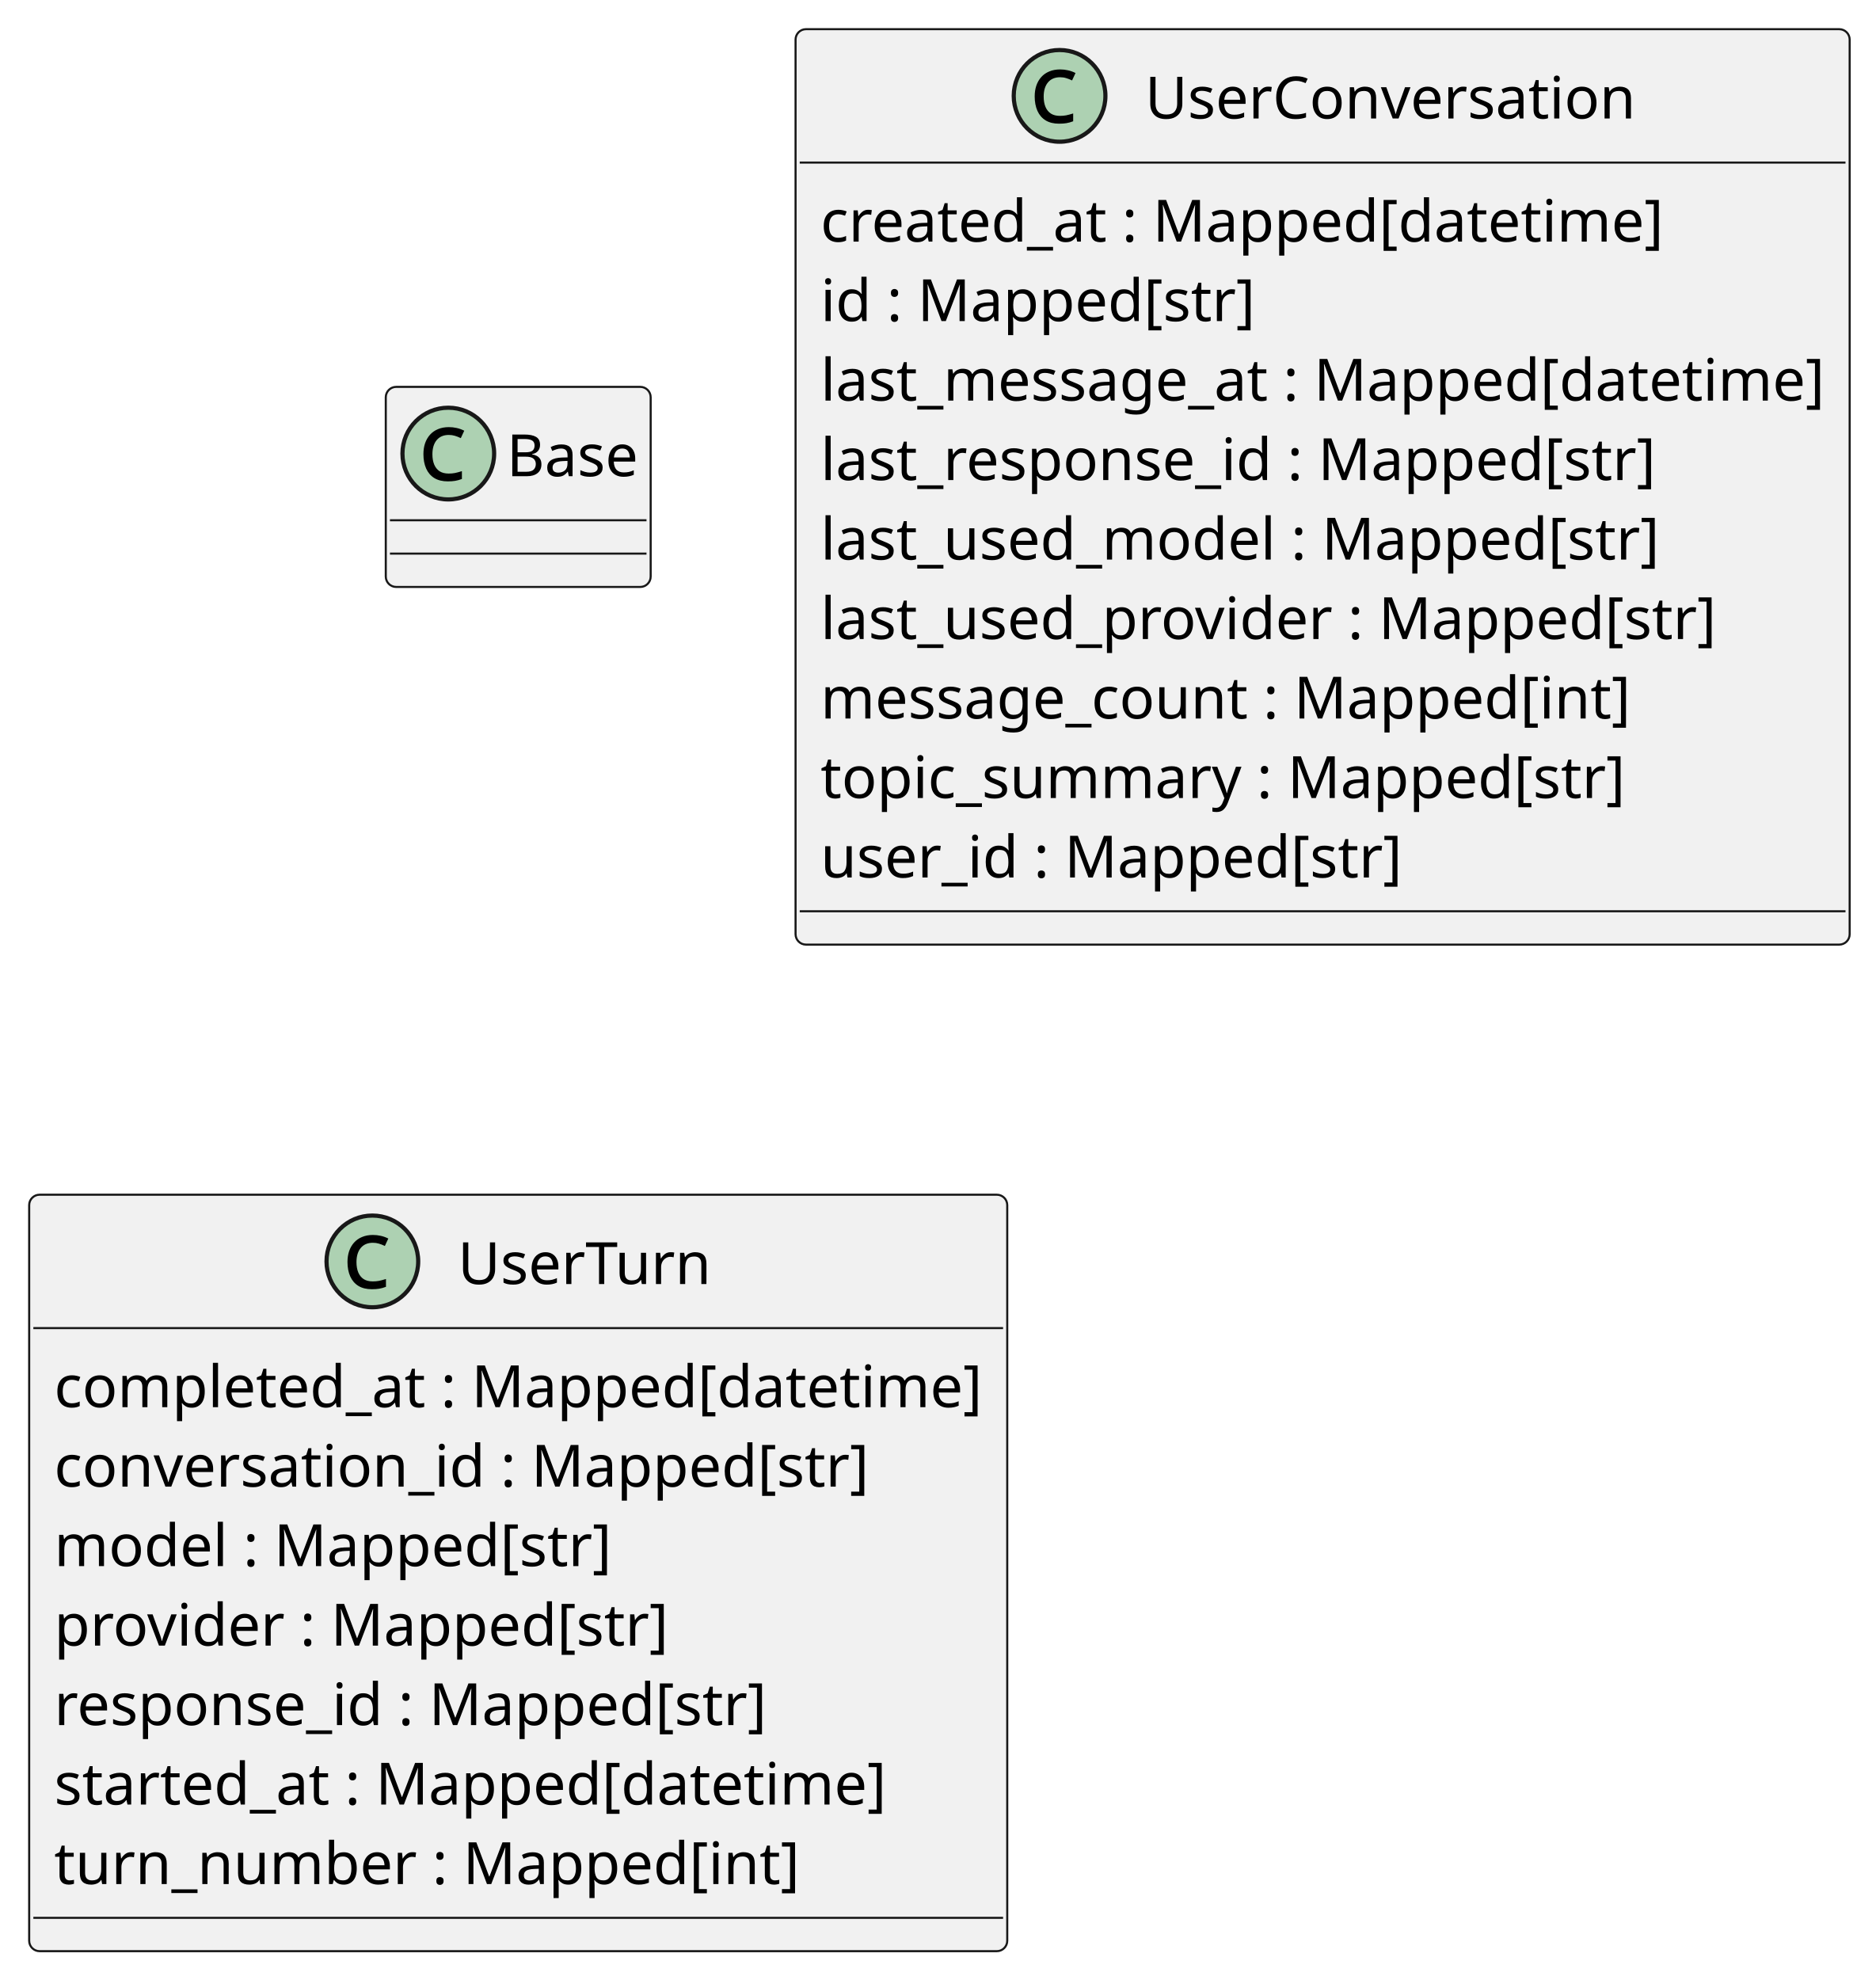
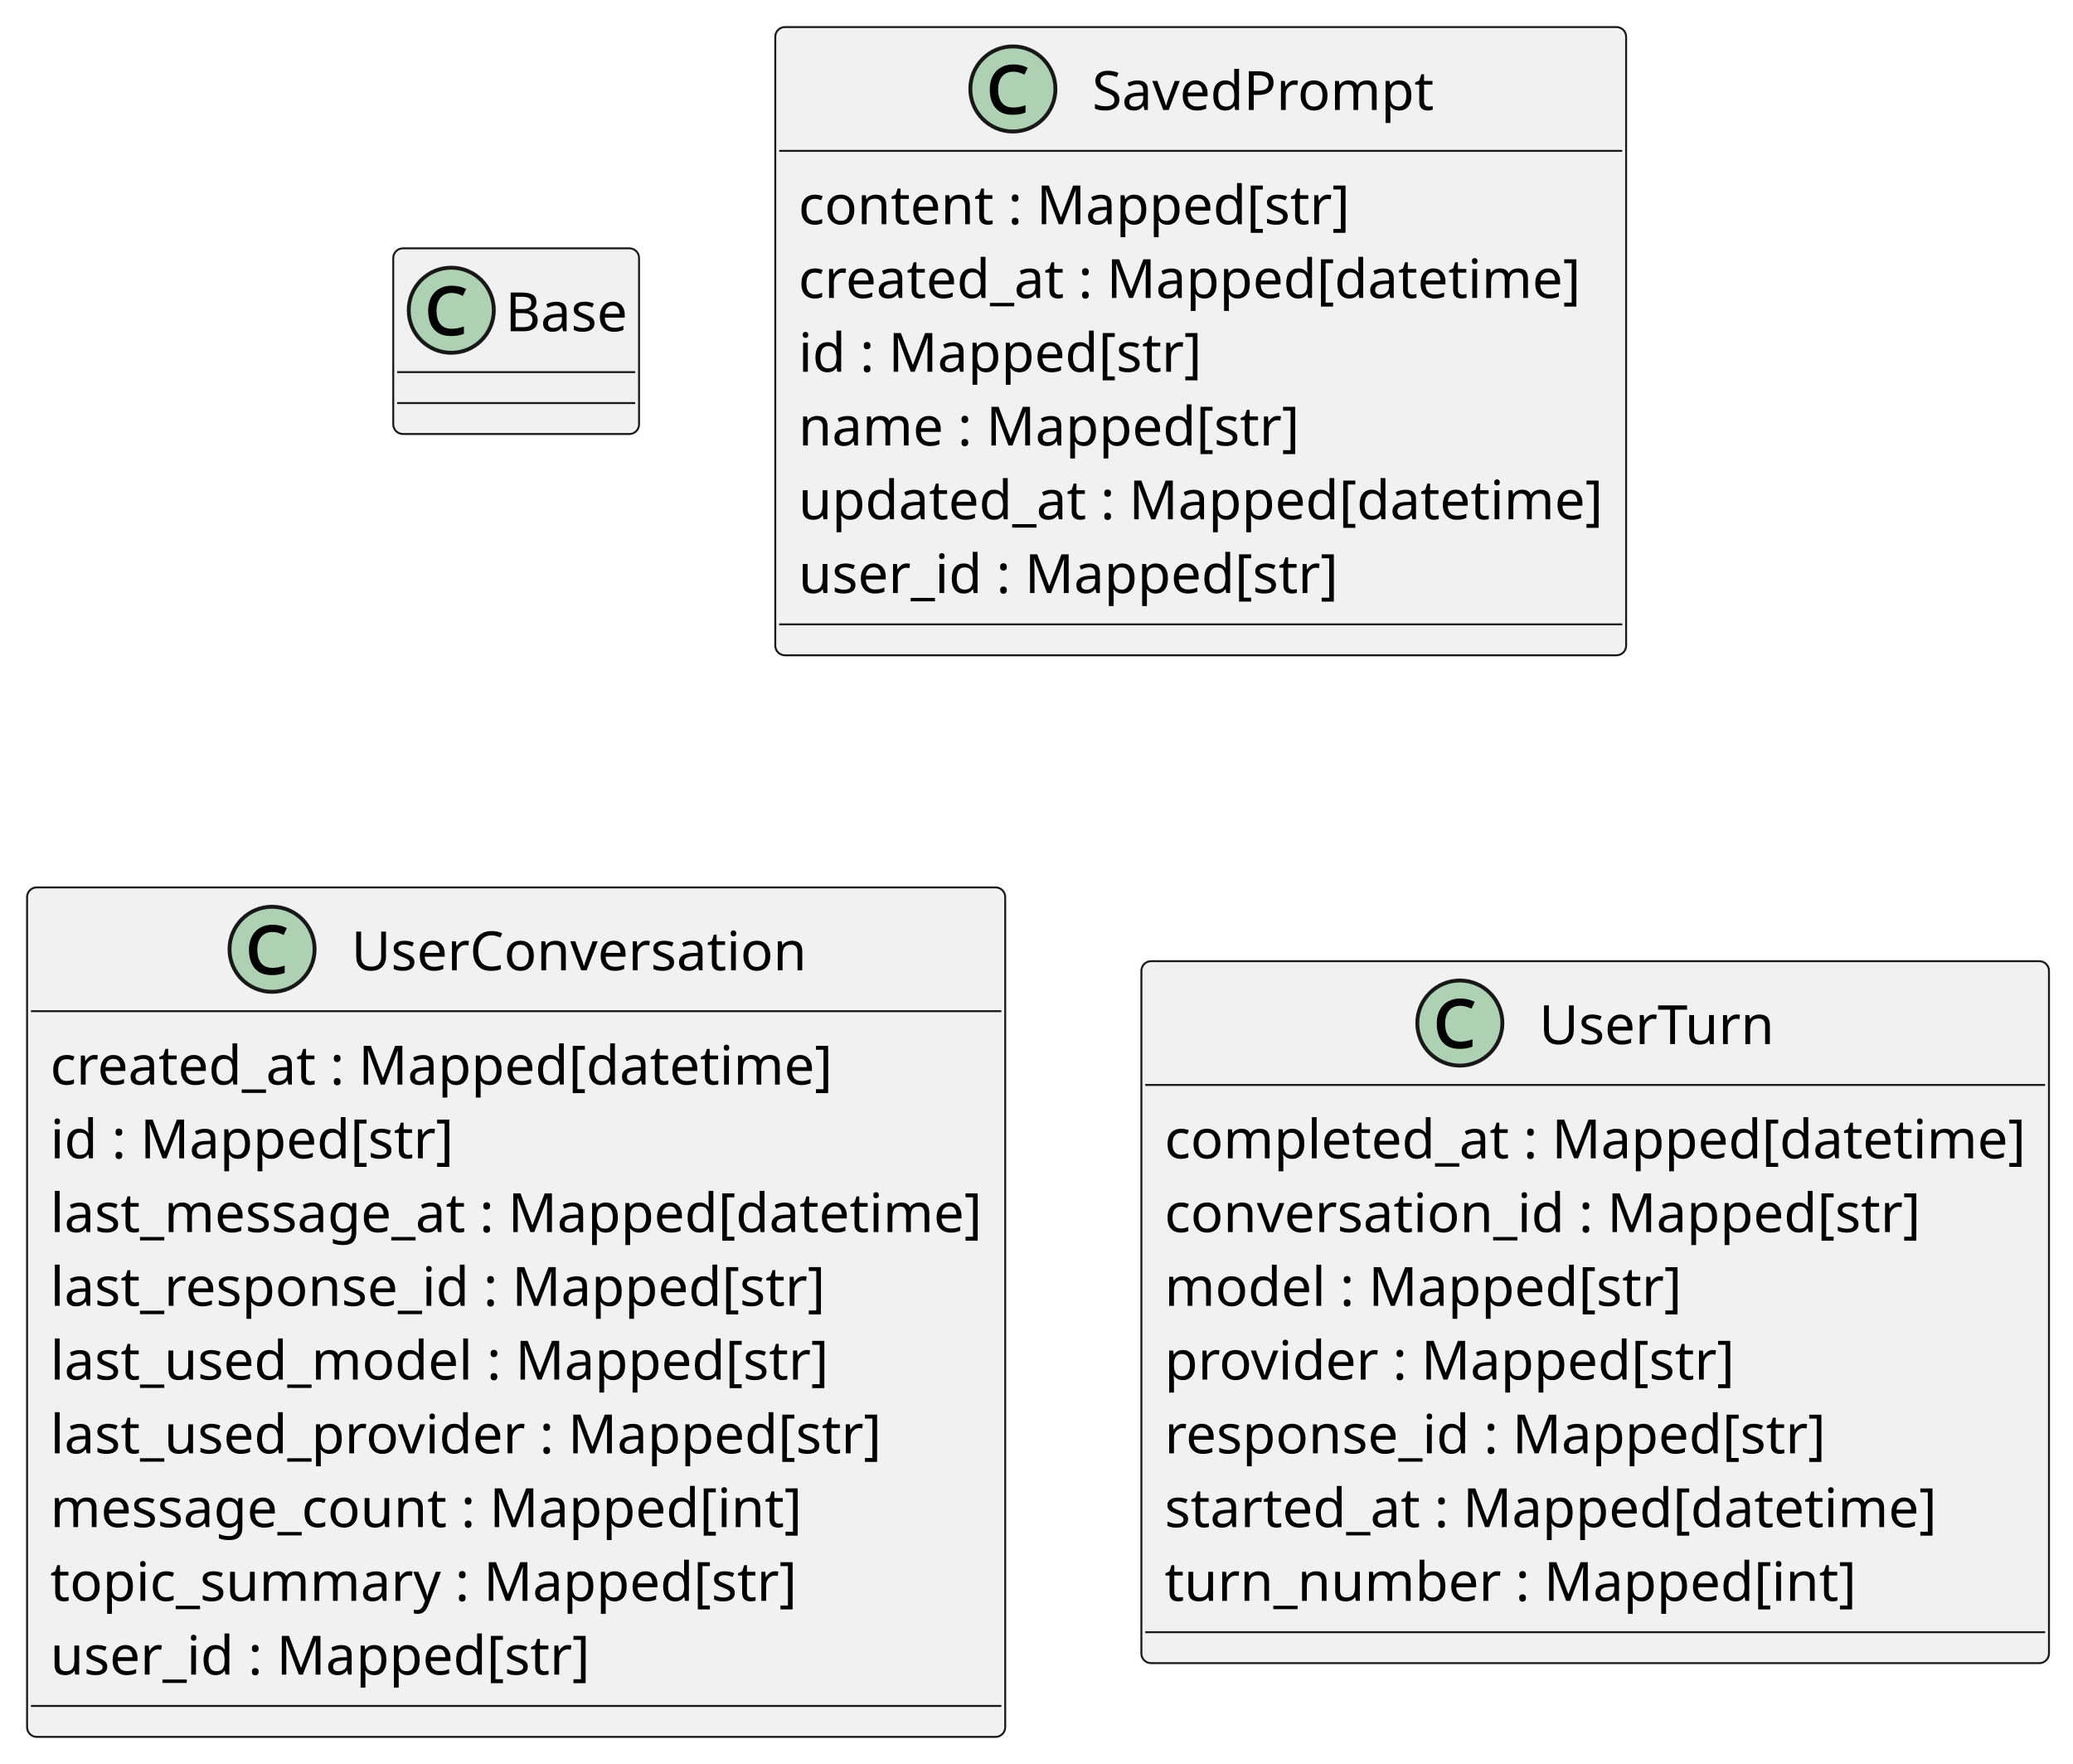
- <svg xmlns="http://www.w3.org/2000/svg" contentStyleType="text/css" height="475px" preserveAspectRatio="none" style="width:450px;height:475px;background:#FFFFFF;" version="1.1" viewBox="0 0 450 475" width="450px" zoomAndPan="magnify">
+ <svg xmlns="http://www.w3.org/2000/svg" contentStyleType="text/css" height="456px" preserveAspectRatio="none" style="width:536px;height:456px;background:#FFFFFF;" version="1.1" viewBox="0 0 536 456" width="536px" zoomAndPan="magnify">
  <defs />
  <g>
    <g id="elem_src.models.database.base.Base">
-       <rect codeLine="2" fill="#F1F1F1" height="48" id="src.models.database.base.Base" rx="2.5" ry="2.5" style="stroke:#181818;stroke-width:0.5;" width="63.556" x="92.56" y="92.81" />
-       <ellipse cx="107.56" cy="108.81" fill="#ADD1B2" rx="11" ry="11" style="stroke:#181818;stroke-width:1.0;" />
-       <path d="M107.669,104.341 Q106.748,104.341 106.013,104.654 Q105.294,104.966 104.794,105.56 Q104.294,106.138 104.013,107.013 Q103.748,107.888 103.748,108.982 Q103.748,110.419 104.185,111.466 Q104.638,112.513 105.482,113.06 Q106.341,113.607 107.654,113.607 Q108.435,113.607 109.123,113.482 Q109.826,113.341 110.826,113.029 L110.826,114.904 Q109.966,115.232 109.201,115.357 Q108.451,115.482 107.435,115.482 Q105.513,115.482 104.201,114.685 Q102.904,113.873 102.248,112.404 Q101.591,110.919 101.591,108.951 Q101.591,107.529 101.982,106.357 Q102.388,105.169 103.169,104.294 Q103.951,103.419 105.091,102.951 Q106.232,102.466 107.701,102.466 Q108.654,102.466 109.544,102.669 Q110.451,102.857 111.388,103.326 L110.56,105.107 Q109.779,104.732 109.123,104.544 Q108.466,104.341 107.669,104.341 Z " fill="#000000" />
-       <text fill="#000000" font-family="sans-serif" font-size="14" lengthAdjust="spacing" textLength="31.556" x="121.56" y="114.242">Base</text>
-       <line style="stroke:#181818;stroke-width:0.5;" x1="93.56" x2="155.116" y1="124.81" y2="124.81" />
-       <line style="stroke:#181818;stroke-width:0.5;" x1="93.56" x2="155.116" y1="132.81" y2="132.81" />
+       <rect codeLine="2" fill="#F1F1F1" height="48" id="src.models.database.base.Base" rx="2.5" ry="2.5" style="stroke:#181818;stroke-width:0.5;" width="63.556" x="101.68" y="64.2" />
+       <ellipse cx="116.68" cy="80.2" fill="#ADD1B2" rx="11" ry="11" style="stroke:#181818;stroke-width:1.0;" />
+       <path d="M116.789,75.731 Q115.868,75.731 115.133,76.044 Q114.414,76.356 113.914,76.95 Q113.414,77.528 113.133,78.403 Q112.868,79.278 112.868,80.372 Q112.868,81.809 113.305,82.856 Q113.758,83.903 114.602,84.45 Q115.461,84.997 116.774,84.997 Q117.555,84.997 118.243,84.872 Q118.946,84.731 119.946,84.419 L119.946,86.294 Q119.086,86.622 118.321,86.747 Q117.571,86.872 116.555,86.872 Q114.633,86.872 113.321,86.075 Q112.024,85.263 111.368,83.794 Q110.711,82.309 110.711,80.341 Q110.711,78.919 111.102,77.747 Q111.508,76.559 112.289,75.684 Q113.071,74.809 114.211,74.341 Q115.352,73.856 116.821,73.856 Q117.774,73.856 118.664,74.059 Q119.571,74.247 120.508,74.716 L119.68,76.497 Q118.899,76.122 118.243,75.934 Q117.586,75.731 116.789,75.731 Z " fill="#000000" />
+       <text fill="#000000" font-family="sans-serif" font-size="14" lengthAdjust="spacing" textLength="31.556" x="130.68" y="85.632">Base</text>
+       <line style="stroke:#181818;stroke-width:0.5;" x1="102.68" x2="164.236" y1="96.2" y2="96.2" />
+       <line style="stroke:#181818;stroke-width:0.5;" x1="102.68" x2="164.236" y1="104.2" y2="104.2" />
+     </g>
+     <g id="elem_src.models.database.saved_prompts.SavedPrompt">
+       <rect codeLine="4" fill="#F1F1F1" height="162.407" id="src.models.database.saved_prompts.SavedPrompt" rx="2.5" ry="2.5" style="stroke:#181818;stroke-width:0.5;" width="219.997" x="200.46" y="7" />
+       <ellipse cx="261.892" cy="23" fill="#ADD1B2" rx="11" ry="11" style="stroke:#181818;stroke-width:1.0;" />
+       <path d="M262.001,18.531 Q261.079,18.531 260.345,18.844 Q259.626,19.156 259.126,19.75 Q258.626,20.328 258.345,21.203 Q258.079,22.078 258.079,23.172 Q258.079,24.609 258.517,25.656 Q258.97,26.703 259.814,27.25 Q260.673,27.797 261.986,27.797 Q262.767,27.797 263.454,27.672 Q264.157,27.531 265.157,27.219 L265.157,29.094 Q264.298,29.422 263.532,29.547 Q262.782,29.672 261.767,29.672 Q259.845,29.672 258.532,28.875 Q257.236,28.062 256.579,26.594 Q255.923,25.109 255.923,23.141 Q255.923,21.719 256.314,20.547 Q256.72,19.359 257.501,18.484 Q258.282,17.609 259.423,17.141 Q260.564,16.656 262.032,16.656 Q262.986,16.656 263.876,16.859 Q264.782,17.047 265.72,17.516 L264.892,19.297 Q264.111,18.922 263.454,18.734 Q262.798,18.531 262.001,18.531 Z " fill="#000000" />
+       <text fill="#000000" font-family="sans-serif" font-size="14" lengthAdjust="spacing" textLength="88.634" x="282.392" y="28.432">SavedPrompt</text>
+       <line style="stroke:#181818;stroke-width:0.5;" x1="201.46" x2="419.457" y1="39" y2="39" />
+       <text fill="#000000" font-family="sans-serif" font-size="14" lengthAdjust="spacing" textLength="142.561" x="206.46" y="57.966">content : Mapped[str]</text>
+       <text fill="#000000" font-family="sans-serif" font-size="14" lengthAdjust="spacing" textLength="202.523" x="206.46" y="77.034">created_at : Mapped[datetime]</text>
+       <text fill="#000000" font-family="sans-serif" font-size="14" lengthAdjust="spacing" textLength="104.286" x="206.46" y="96.102">id : Mapped[str]</text>
+       <text fill="#000000" font-family="sans-serif" font-size="14" lengthAdjust="spacing" textLength="129.555" x="206.46" y="115.17">name : Mapped[str]</text>
+       <text fill="#000000" font-family="sans-serif" font-size="14" lengthAdjust="spacing" textLength="207.997" x="206.46" y="134.238">updated_at : Mapped[datetime]</text>
+       <text fill="#000000" font-family="sans-serif" font-size="14" lengthAdjust="spacing" textLength="139.537" x="206.46" y="153.305">user_id : Mapped[str]</text>
+       <line style="stroke:#181818;stroke-width:0.5;" x1="201.46" x2="419.457" y1="161.407" y2="161.407" />
    </g>
    <g id="elem_src.models.database.conversations.UserConversation">
-       <rect codeLine="4" fill="#F1F1F1" height="219.611" id="src.models.database.conversations.UserConversation" rx="2.5" ry="2.5" style="stroke:#181818;stroke-width:0.5;" width="252.911" x="190.88" y="7" />
-       <ellipse cx="254.223" cy="23" fill="#ADD1B2" rx="11" ry="11" style="stroke:#181818;stroke-width:1.0;" />
-       <path d="M254.332,18.531 Q253.41,18.531 252.676,18.844 Q251.957,19.156 251.457,19.75 Q250.957,20.328 250.676,21.203 Q250.41,22.078 250.41,23.172 Q250.41,24.609 250.848,25.656 Q251.301,26.703 252.145,27.25 Q253.004,27.797 254.316,27.797 Q255.098,27.797 255.785,27.672 Q256.488,27.531 257.488,27.219 L257.488,29.094 Q256.629,29.422 255.863,29.547 Q255.113,29.672 254.098,29.672 Q252.176,29.672 250.863,28.875 Q249.566,28.062 248.91,26.594 Q248.254,25.109 248.254,23.141 Q248.254,21.719 248.645,20.547 Q249.051,19.359 249.832,18.484 Q250.613,17.609 251.754,17.141 Q252.895,16.656 254.363,16.656 Q255.316,16.656 256.207,16.859 Q257.113,17.047 258.051,17.516 L257.223,19.297 Q256.442,18.922 255.785,18.734 Q255.129,18.531 254.332,18.531 Z " fill="#000000" />
-       <text fill="#000000" font-family="sans-serif" font-size="14" lengthAdjust="spacing" textLength="117.726" x="274.723" y="28.432">UserConversation</text>
-       <line style="stroke:#181818;stroke-width:0.5;" x1="191.88" x2="442.791" y1="39" y2="39" />
-       <text fill="#000000" font-family="sans-serif" font-size="14" lengthAdjust="spacing" textLength="202.523" x="196.88" y="57.966">created_at : Mapped[datetime]</text>
-       <text fill="#000000" font-family="sans-serif" font-size="14" lengthAdjust="spacing" textLength="104.286" x="196.88" y="77.034">id : Mapped[str]</text>
-       <text fill="#000000" font-family="sans-serif" font-size="14" lengthAdjust="spacing" textLength="240.911" x="196.88" y="96.102">last_message_at : Mapped[datetime]</text>
-       <text fill="#000000" font-family="sans-serif" font-size="14" lengthAdjust="spacing" textLength="200.661" x="196.88" y="115.17">last_response_id : Mapped[str]</text>
-       <text fill="#000000" font-family="sans-serif" font-size="14" lengthAdjust="spacing" textLength="201.263" x="196.88" y="134.238">last_used_model : Mapped[str]</text>
-       <text fill="#000000" font-family="sans-serif" font-size="14" lengthAdjust="spacing" textLength="215.459" x="196.88" y="153.305">last_used_provider : Mapped[str]</text>
-       <text fill="#000000" font-family="sans-serif" font-size="14" lengthAdjust="spacing" textLength="194.361" x="196.88" y="172.373">message_count : Mapped[int]</text>
-       <text fill="#000000" font-family="sans-serif" font-size="14" lengthAdjust="spacing" textLength="193.059" x="196.88" y="191.441">topic_summary : Mapped[str]</text>
-       <text fill="#000000" font-family="sans-serif" font-size="14" lengthAdjust="spacing" textLength="139.537" x="196.88" y="210.509">user_id : Mapped[str]</text>
-       <line style="stroke:#181818;stroke-width:0.5;" x1="191.88" x2="442.791" y1="218.611" y2="218.611" />
+       <rect codeLine="12" fill="#F1F1F1" height="219.611" id="src.models.database.conversations.UserConversation" rx="2.5" ry="2.5" style="stroke:#181818;stroke-width:0.5;" width="252.911" x="7" y="229.41" />
+       <ellipse cx="70.343" cy="245.41" fill="#ADD1B2" rx="11" ry="11" style="stroke:#181818;stroke-width:1.0;" />
+       <path d="M70.452,240.941 Q69.53,240.941 68.796,241.254 Q68.077,241.566 67.577,242.16 Q67.077,242.738 66.796,243.613 Q66.53,244.488 66.53,245.582 Q66.53,247.019 66.968,248.066 Q67.421,249.113 68.265,249.66 Q69.124,250.207 70.436,250.207 Q71.218,250.207 71.905,250.082 Q72.608,249.941 73.608,249.629 L73.608,251.504 Q72.749,251.832 71.983,251.957 Q71.233,252.082 70.218,252.082 Q68.296,252.082 66.983,251.285 Q65.686,250.472 65.03,249.004 Q64.374,247.519 64.374,245.551 Q64.374,244.129 64.765,242.957 Q65.171,241.769 65.952,240.894 Q66.733,240.019 67.874,239.551 Q69.015,239.066 70.483,239.066 Q71.436,239.066 72.327,239.269 Q73.233,239.457 74.171,239.926 L73.343,241.707 Q72.561,241.332 71.905,241.144 Q71.249,240.941 70.452,240.941 Z " fill="#000000" />
+       <text fill="#000000" font-family="sans-serif" font-size="14" lengthAdjust="spacing" textLength="117.726" x="90.843" y="250.842">UserConversation</text>
+       <line style="stroke:#181818;stroke-width:0.5;" x1="8" x2="258.911" y1="261.41" y2="261.41" />
+       <text fill="#000000" font-family="sans-serif" font-size="14" lengthAdjust="spacing" textLength="202.523" x="13" y="280.376">created_at : Mapped[datetime]</text>
+       <text fill="#000000" font-family="sans-serif" font-size="14" lengthAdjust="spacing" textLength="104.286" x="13" y="299.444">id : Mapped[str]</text>
+       <text fill="#000000" font-family="sans-serif" font-size="14" lengthAdjust="spacing" textLength="240.911" x="13" y="318.512">last_message_at : Mapped[datetime]</text>
+       <text fill="#000000" font-family="sans-serif" font-size="14" lengthAdjust="spacing" textLength="200.661" x="13" y="337.58">last_response_id : Mapped[str]</text>
+       <text fill="#000000" font-family="sans-serif" font-size="14" lengthAdjust="spacing" textLength="201.263" x="13" y="356.648">last_used_model : Mapped[str]</text>
+       <text fill="#000000" font-family="sans-serif" font-size="14" lengthAdjust="spacing" textLength="215.459" x="13" y="375.716">last_used_provider : Mapped[str]</text>
+       <text fill="#000000" font-family="sans-serif" font-size="14" lengthAdjust="spacing" textLength="194.361" x="13" y="394.783">message_count : Mapped[int]</text>
+       <text fill="#000000" font-family="sans-serif" font-size="14" lengthAdjust="spacing" textLength="193.059" x="13" y="413.851">topic_summary : Mapped[str]</text>
+       <text fill="#000000" font-family="sans-serif" font-size="14" lengthAdjust="spacing" textLength="139.537" x="13" y="432.919">user_id : Mapped[str]</text>
+       <line style="stroke:#181818;stroke-width:0.5;" x1="8" x2="258.911" y1="441.021" y2="441.021" />
    </g>
    <g id="elem_src.models.database.conversations.UserTurn">
-       <rect codeLine="15" fill="#F1F1F1" height="181.475" id="src.models.database.conversations.UserTurn" rx="2.5" ry="2.5" style="stroke:#181818;stroke-width:0.5;" width="234.669" x="7" y="286.61" />
-       <ellipse cx="89.341" cy="302.61" fill="#ADD1B2" rx="11" ry="11" style="stroke:#181818;stroke-width:1.0;" />
-       <path d="M89.45,298.141 Q88.528,298.141 87.794,298.454 Q87.075,298.766 86.575,299.36 Q86.075,299.938 85.794,300.813 Q85.528,301.688 85.528,302.782 Q85.528,304.219 85.966,305.266 Q86.419,306.313 87.263,306.86 Q88.122,307.407 89.434,307.407 Q90.216,307.407 90.903,307.282 Q91.606,307.141 92.606,306.829 L92.606,308.704 Q91.747,309.032 90.981,309.157 Q90.231,309.282 89.216,309.282 Q87.294,309.282 85.981,308.485 Q84.684,307.673 84.028,306.204 Q83.372,304.719 83.372,302.751 Q83.372,301.329 83.763,300.157 Q84.169,298.969 84.95,298.094 Q85.731,297.219 86.872,296.751 Q88.013,296.266 89.481,296.266 Q90.434,296.266 91.325,296.469 Q92.231,296.657 93.169,297.126 L92.341,298.907 Q91.559,298.532 90.903,298.344 Q90.247,298.141 89.45,298.141 Z " fill="#000000" />
-       <text fill="#000000" font-family="sans-serif" font-size="14" lengthAdjust="spacing" textLength="61.488" x="109.841" y="308.042">UserTurn</text>
-       <line style="stroke:#181818;stroke-width:0.5;" x1="8" x2="240.669" y1="318.61" y2="318.61" />
-       <text fill="#000000" font-family="sans-serif" font-size="14" lengthAdjust="spacing" textLength="222.669" x="13" y="337.576">completed_at : Mapped[datetime]</text>
-       <text fill="#000000" font-family="sans-serif" font-size="14" lengthAdjust="spacing" textLength="195.481" x="13" y="356.644">conversation_id : Mapped[str]</text>
-       <text fill="#000000" font-family="sans-serif" font-size="14" lengthAdjust="spacing" textLength="133.742" x="13" y="375.712">model : Mapped[str]</text>
-       <text fill="#000000" font-family="sans-serif" font-size="14" lengthAdjust="spacing" textLength="147.938" x="13" y="394.78">provider : Mapped[str]</text>
-       <text fill="#000000" font-family="sans-serif" font-size="14" lengthAdjust="spacing" textLength="171.219" x="13" y="413.848">response_id : Mapped[str]</text>
-       <text fill="#000000" font-family="sans-serif" font-size="14" lengthAdjust="spacing" textLength="199.667" x="13" y="432.916">started_at : Mapped[datetime]</text>
-       <text fill="#000000" font-family="sans-serif" font-size="14" lengthAdjust="spacing" textLength="178.877" x="13" y="451.983">turn_number : Mapped[int]</text>
-       <line style="stroke:#181818;stroke-width:0.5;" x1="8" x2="240.669" y1="460.085" y2="460.085" />
+       <rect codeLine="23" fill="#F1F1F1" height="181.475" id="src.models.database.conversations.UserTurn" rx="2.5" ry="2.5" style="stroke:#181818;stroke-width:0.5;" width="234.669" x="295.12" y="248.48" />
+       <ellipse cx="377.461" cy="264.48" fill="#ADD1B2" rx="11" ry="11" style="stroke:#181818;stroke-width:1.0;" />
+       <path d="M377.57,260.011 Q376.648,260.011 375.914,260.324 Q375.195,260.636 374.695,261.23 Q374.195,261.808 373.914,262.683 Q373.648,263.558 373.648,264.652 Q373.648,266.089 374.086,267.136 Q374.539,268.183 375.383,268.73 Q376.242,269.277 377.555,269.277 Q378.336,269.277 379.023,269.152 Q379.726,269.011 380.726,268.699 L380.726,270.574 Q379.867,270.902 379.101,271.027 Q378.351,271.152 377.336,271.152 Q375.414,271.152 374.101,270.355 Q372.805,269.543 372.148,268.074 Q371.492,266.589 371.492,264.621 Q371.492,263.199 371.883,262.027 Q372.289,260.839 373.07,259.964 Q373.851,259.089 374.992,258.621 Q376.133,258.136 377.601,258.136 Q378.555,258.136 379.445,258.339 Q380.351,258.527 381.289,258.996 L380.461,260.777 Q379.68,260.402 379.023,260.214 Q378.367,260.011 377.57,260.011 Z " fill="#000000" />
+       <text fill="#000000" font-family="sans-serif" font-size="14" lengthAdjust="spacing" textLength="61.488" x="397.961" y="269.912">UserTurn</text>
+       <line style="stroke:#181818;stroke-width:0.5;" x1="296.12" x2="528.789" y1="280.48" y2="280.48" />
+       <text fill="#000000" font-family="sans-serif" font-size="14" lengthAdjust="spacing" textLength="222.669" x="301.12" y="299.446">completed_at : Mapped[datetime]</text>
+       <text fill="#000000" font-family="sans-serif" font-size="14" lengthAdjust="spacing" textLength="195.481" x="301.12" y="318.514">conversation_id : Mapped[str]</text>
+       <text fill="#000000" font-family="sans-serif" font-size="14" lengthAdjust="spacing" textLength="133.742" x="301.12" y="337.582">model : Mapped[str]</text>
+       <text fill="#000000" font-family="sans-serif" font-size="14" lengthAdjust="spacing" textLength="147.938" x="301.12" y="356.65">provider : Mapped[str]</text>
+       <text fill="#000000" font-family="sans-serif" font-size="14" lengthAdjust="spacing" textLength="171.219" x="301.12" y="375.718">response_id : Mapped[str]</text>
+       <text fill="#000000" font-family="sans-serif" font-size="14" lengthAdjust="spacing" textLength="199.667" x="301.12" y="394.786">started_at : Mapped[datetime]</text>
+       <text fill="#000000" font-family="sans-serif" font-size="14" lengthAdjust="spacing" textLength="178.877" x="301.12" y="413.853">turn_number : Mapped[int]</text>
+       <line style="stroke:#181818;stroke-width:0.5;" x1="296.12" x2="528.789" y1="421.955" y2="421.955" />
    </g>
  </g>
</svg>
